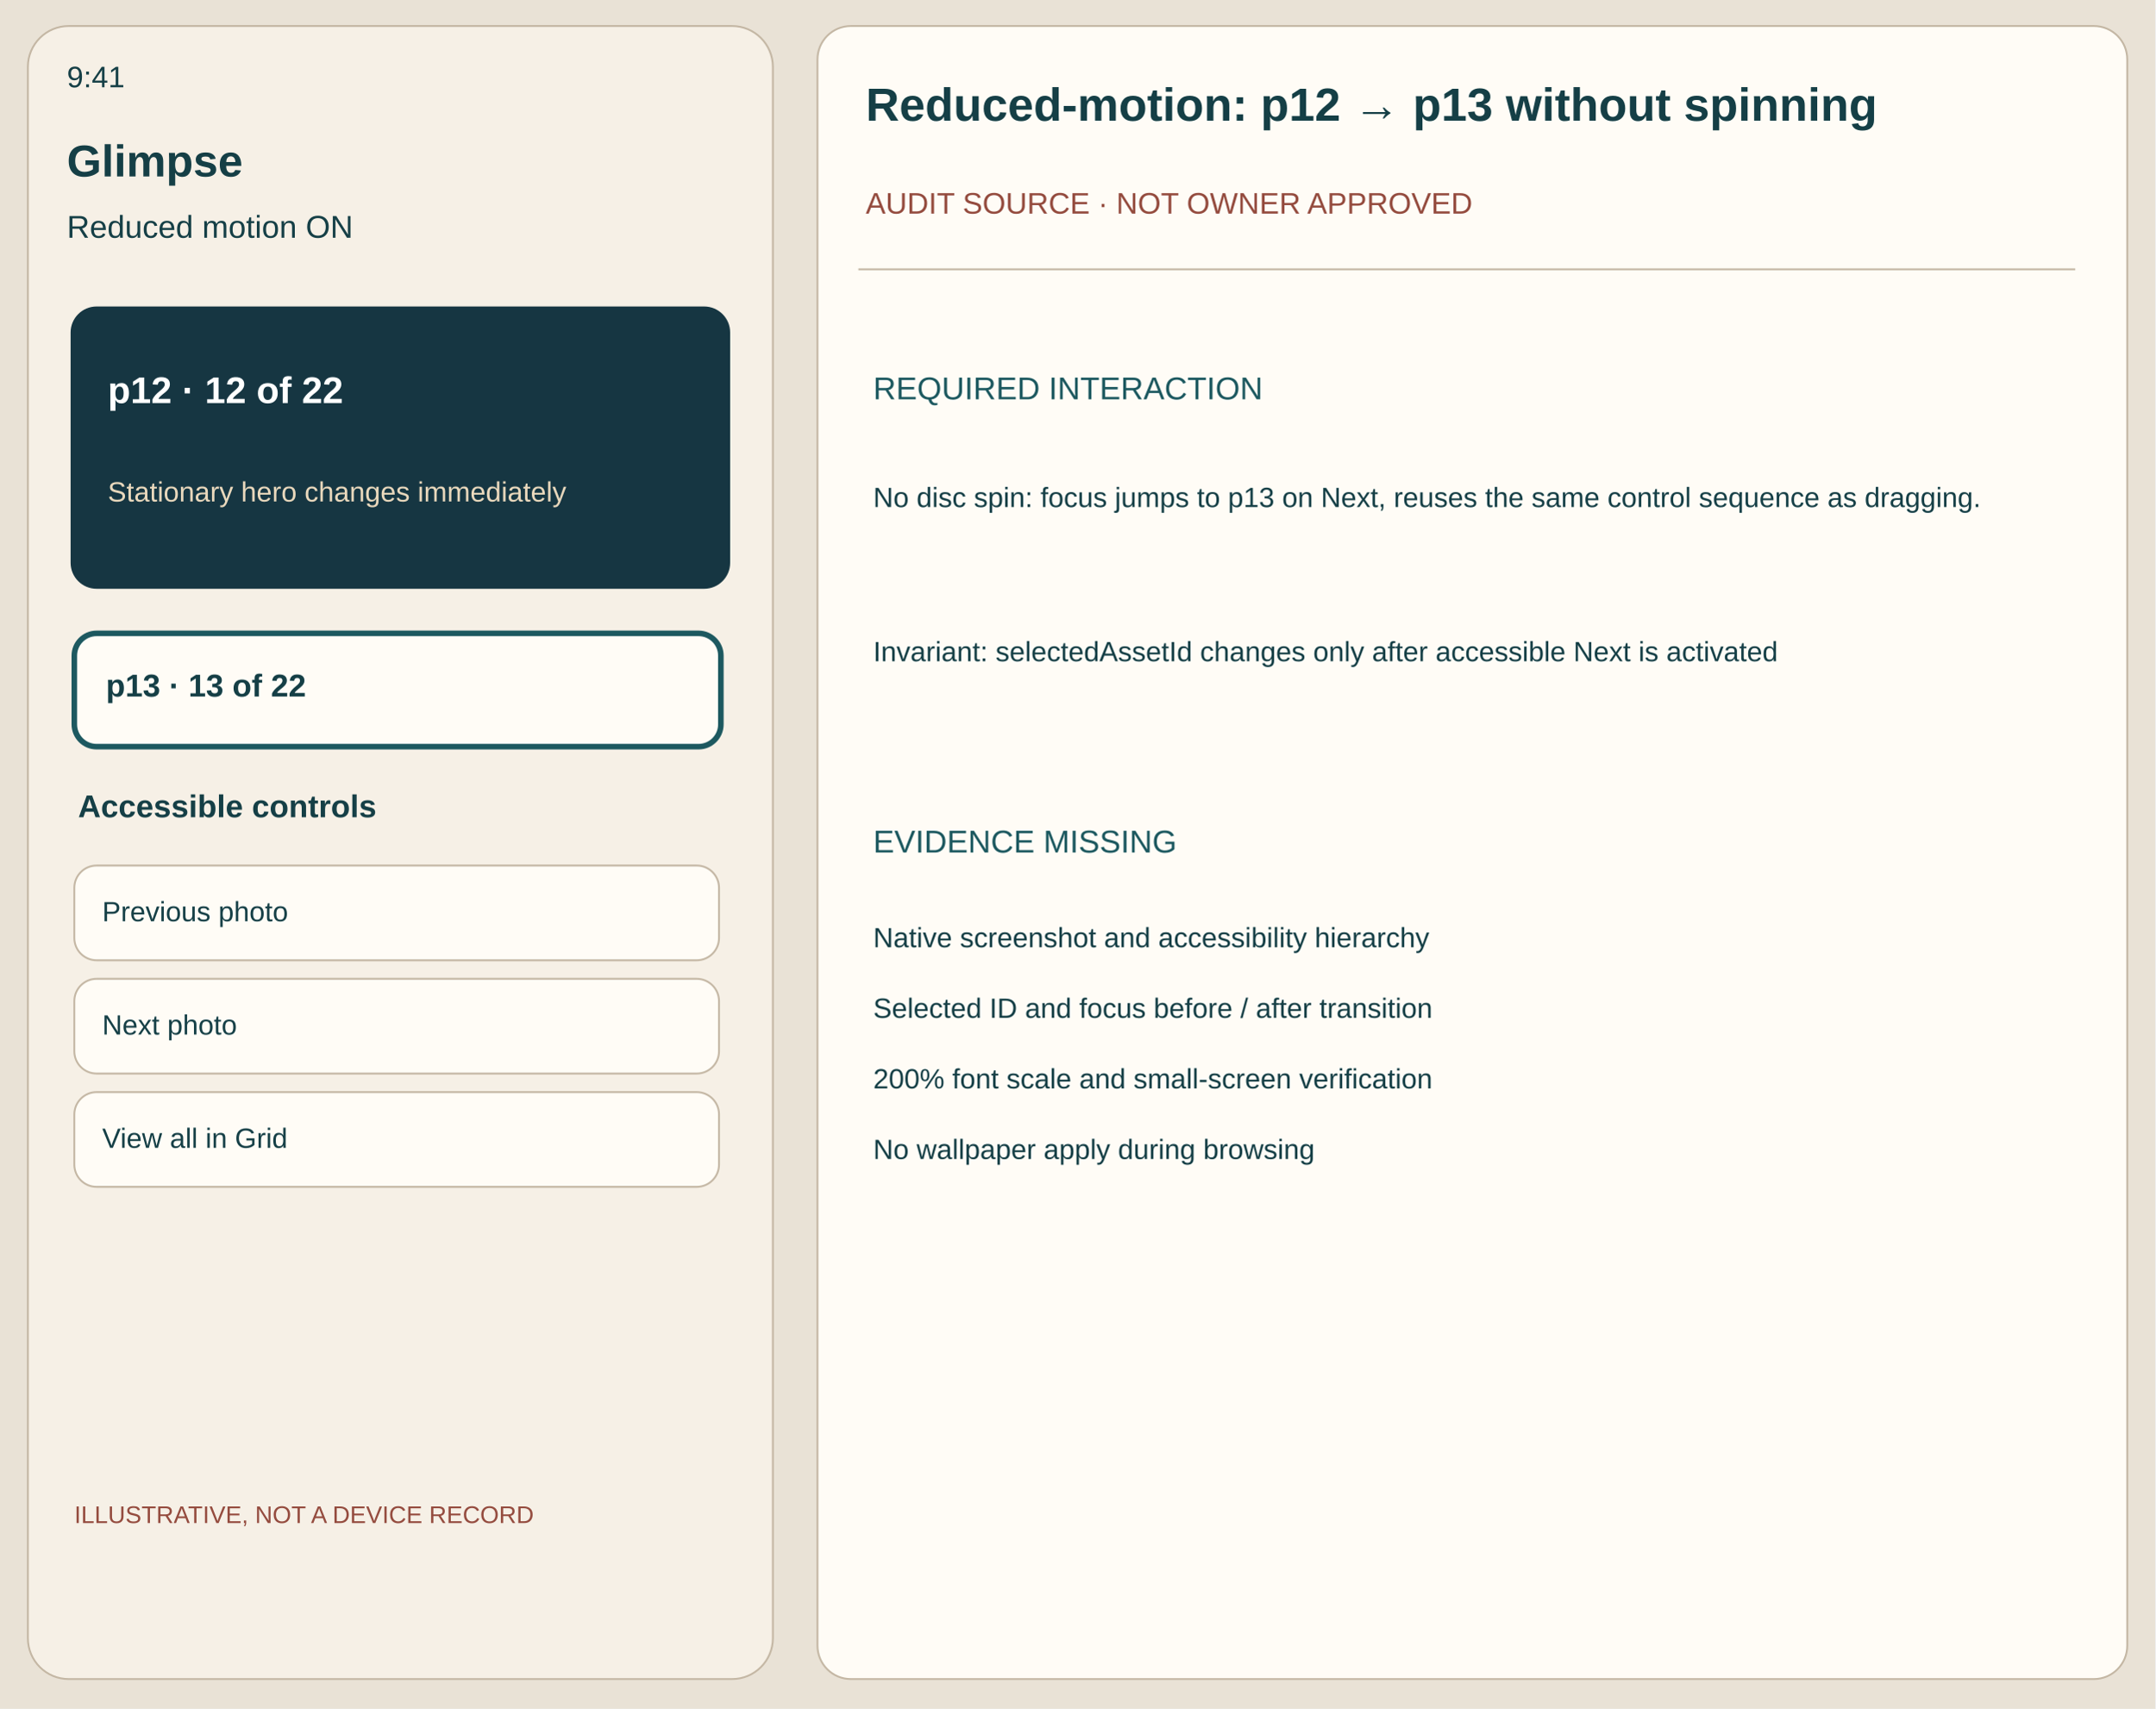
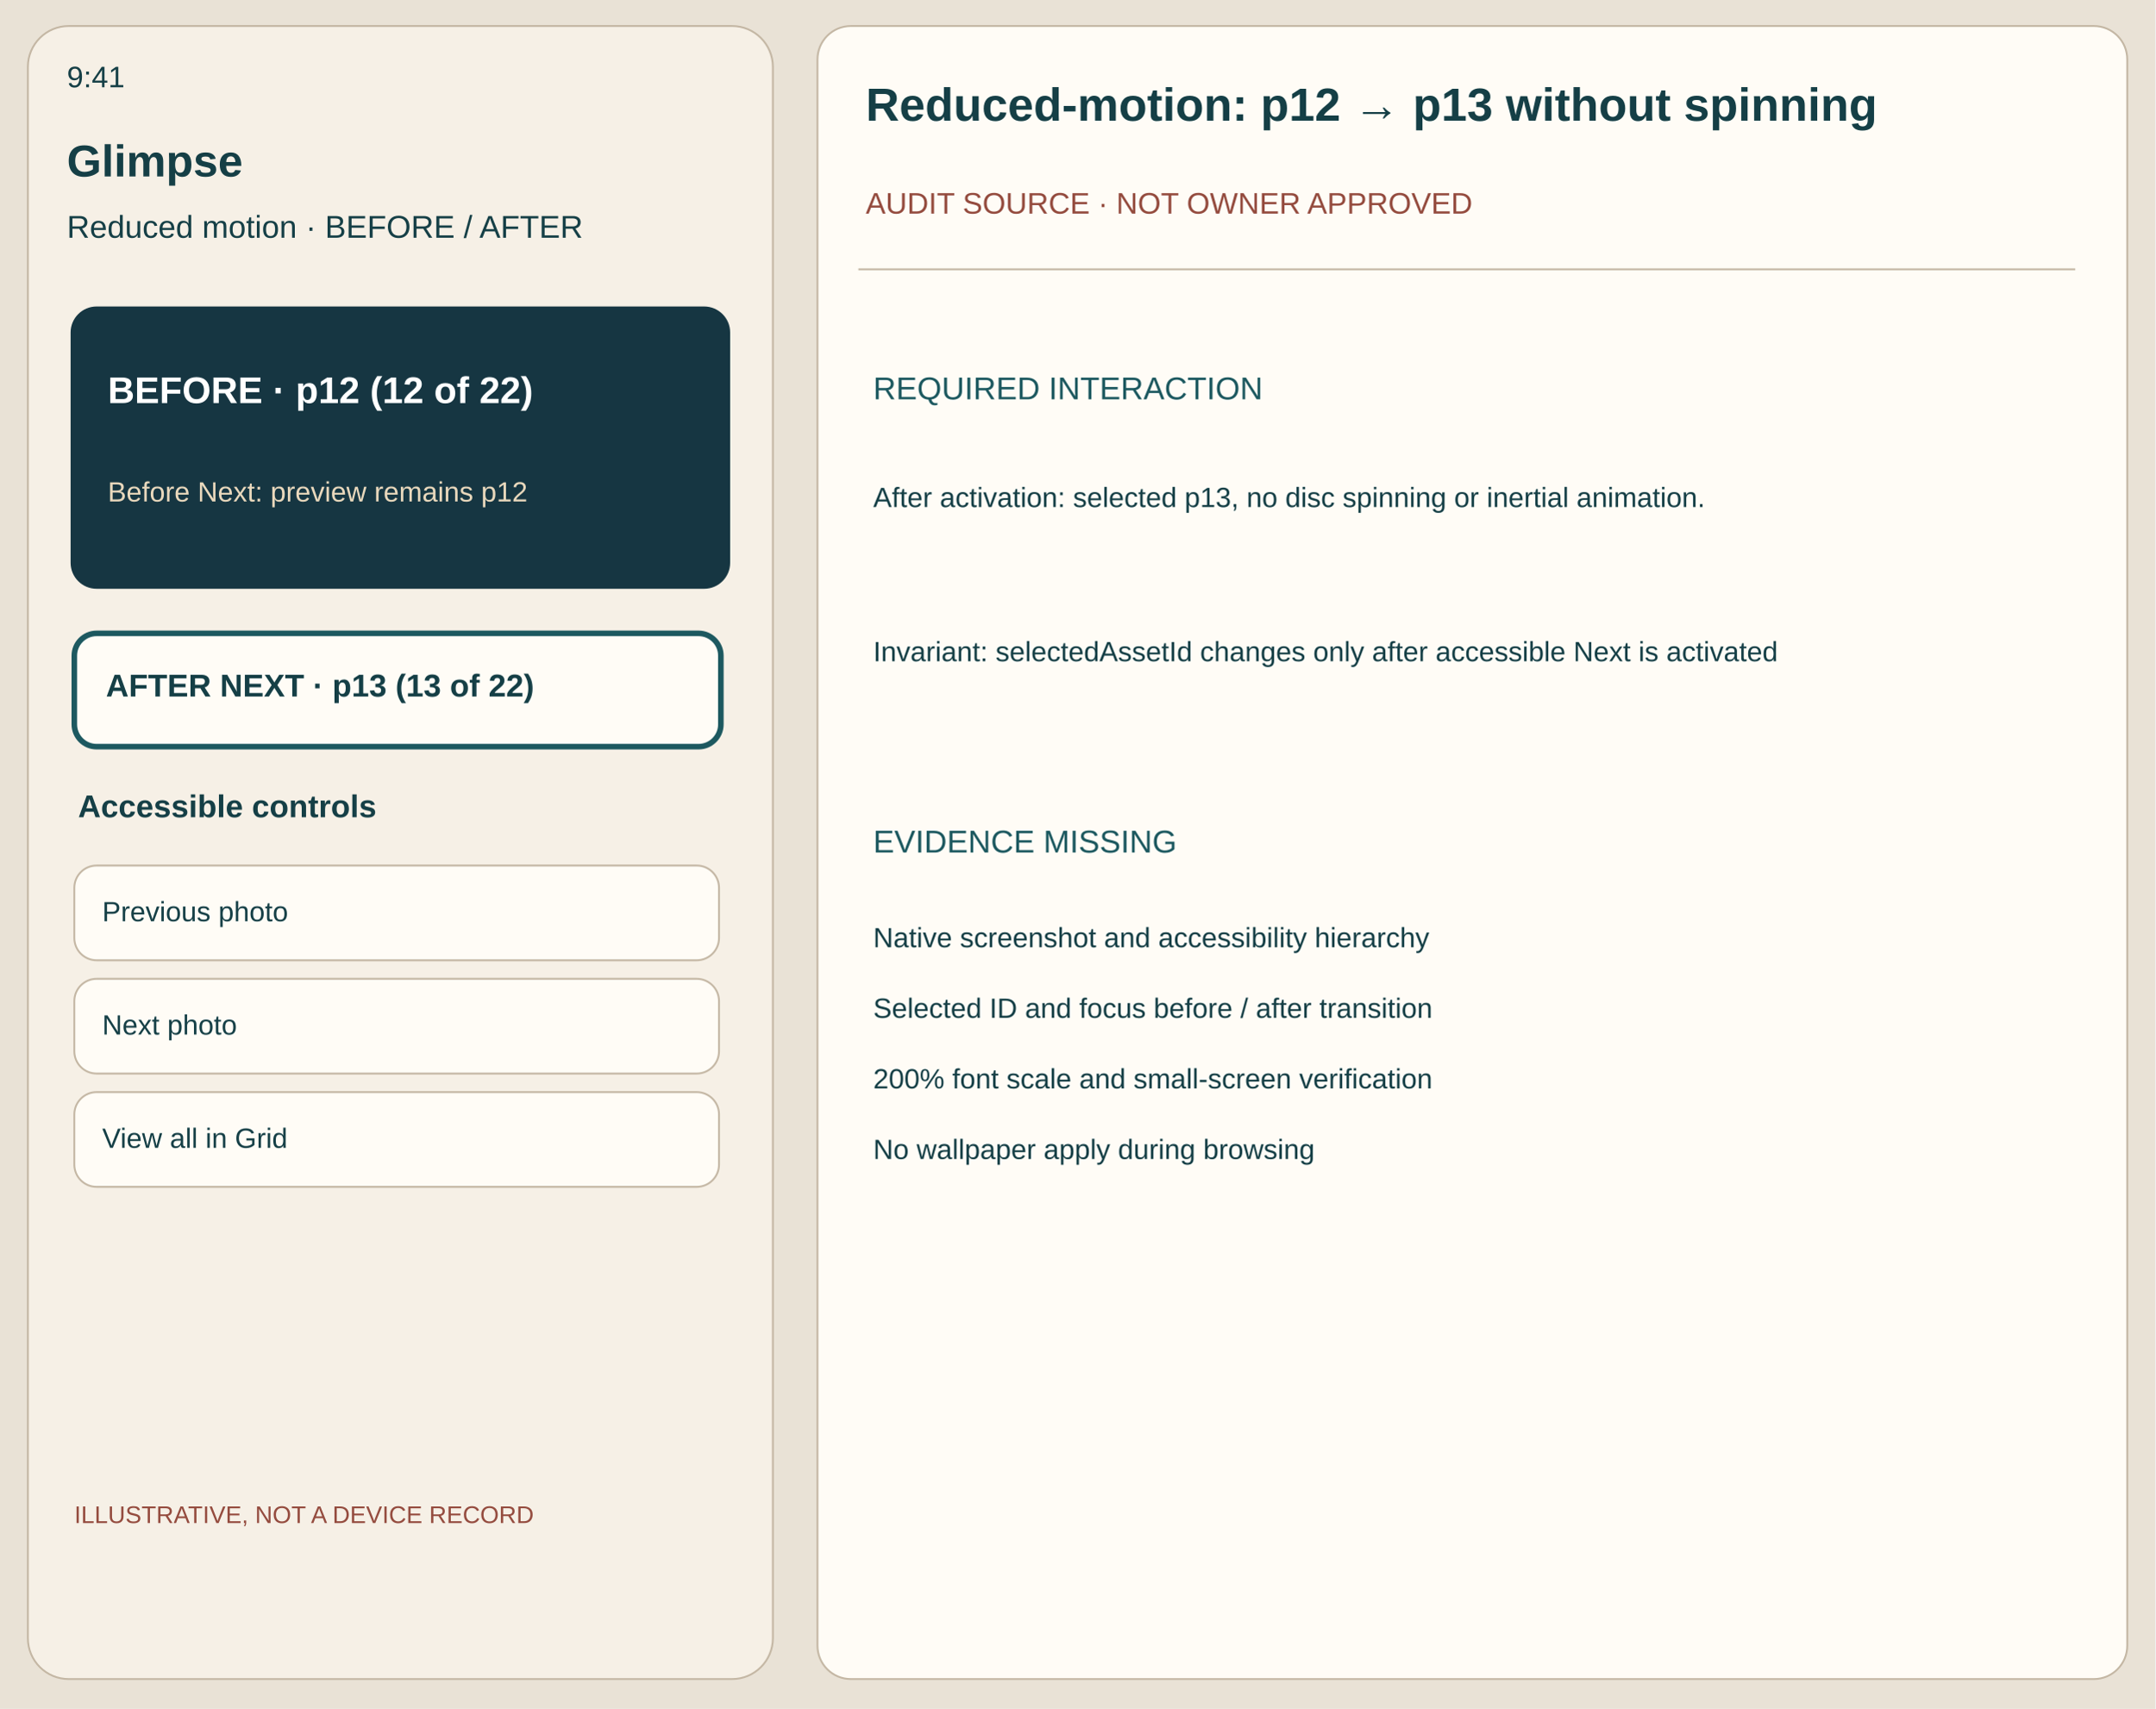
<svg xmlns="http://www.w3.org/2000/svg" width="1160" height="920" viewBox="0 0 1160 920">
  <rect width="1160" height="920" fill="#E9E2D6" />
  <rect x="15" y="14" width="401" height="890" rx="22" fill="#F6F0E6" stroke="#C4B7A4" />
  <text x="36" y="47" font-family="Arial,sans-serif" font-size="16" fill="#153F46">9:41</text>
  <text x="36" y="95" font-family="Arial,sans-serif" font-weight="700" font-size="24" fill="#153F46">Glimpse</text>
-   <text x="36" y="128" font-family="Arial,sans-serif" font-size="17" fill="#153F46">Reduced motion ON</text>
+   <text x="36" y="128" font-family="Arial,sans-serif" font-size="17" fill="#153F46">Reduced motion · BEFORE / AFTER</text>
  <rect x="38" y="165" width="355" height="152" rx="14" fill="#163642" />
-   <text x="58" y="217" font-family="Arial,sans-serif" font-size="20" font-weight="700" fill="#FFF">p12 · 12 of 22</text>
-   <text x="58" y="270" font-family="Arial,sans-serif" font-size="15" fill="#EAD9BD">Stationary hero changes immediately</text>
+   <text x="58" y="217" font-family="Arial,sans-serif" font-size="20" font-weight="700" fill="#FFF">BEFORE · p12 (12 of 22)</text>
+   <text x="58" y="270" font-family="Arial,sans-serif" font-size="15" fill="#EAD9BD">Before Next: preview remains p12</text>
  <rect x="40" y="341" width="348" height="61" rx="12" fill="#FFFCF6" stroke="#1D5960" stroke-width="3" />
-   <text x="57" y="375" font-family="Arial,sans-serif" font-size="17" font-weight="700" fill="#153F46">p13 · 13 of 22</text>
+   <text x="57" y="375" font-family="Arial,sans-serif" font-size="17" font-weight="700" fill="#153F46">AFTER NEXT · p13 (13 of 22)</text>
  <text x="42" y="440" font-family="Arial,sans-serif" font-size="17" font-weight="700" fill="#153F46">Accessible controls</text>
  <rect x="40" y="466" width="347" height="51" rx="12" fill="#FFFCF6" stroke="#C4B7A4" />
  <text x="55" y="496" font-family="Arial,sans-serif" font-size="15" fill="#153F46">Previous photo</text>
  <rect x="40" y="527" width="347" height="51" rx="12" fill="#FFFCF6" stroke="#C4B7A4" />
  <text x="55" y="557" font-family="Arial,sans-serif" font-size="15" fill="#153F46">Next photo</text>
  <rect x="40" y="588" width="347" height="51" rx="12" fill="#FFFCF6" stroke="#C4B7A4" />
  <text x="55" y="618" font-family="Arial,sans-serif" font-size="15" fill="#153F46">View all in Grid</text>
  <text x="40" y="820" font-family="Arial,sans-serif" font-size="13" fill="#944B3E">ILLUSTRATIVE, NOT A DEVICE RECORD</text>
  <rect x="440" y="14" width="705" height="890" rx="18" fill="#FFFCF6" stroke="#C4B7A4" />
  <text x="466" y="65" font-family="Arial,sans-serif" font-size="25" font-weight="700" fill="#153F46">Reduced-motion: p12 → p13 without spinning</text>
  <text x="466" y="115" font-family="Arial,sans-serif" font-size="16" fill="#944B3E">AUDIT SOURCE · NOT OWNER APPROVED</text>
  <path d="M462 145 H1117" stroke="#C4B7A4" />
  <text x="470" y="215" font-family="Arial,sans-serif" font-size="17" fill="#1D5960">REQUIRED INTERACTION</text>
-   <text x="470" y="273" font-family="Arial,sans-serif" font-size="15" fill="#153F46">No disc spin: focus jumps to p13 on Next, reuses the same control sequence as dragging.</text>
+   <text x="470" y="273" font-family="Arial,sans-serif" font-size="15" fill="#153F46">After activation: selected p13, no disc spinning or inertial animation.</text>
  <text x="470" y="356" font-family="Arial,sans-serif" font-size="15" fill="#153F46">Invariant: selectedAssetId changes only after accessible Next is activated</text>
  <text x="470" y="459" font-family="Arial,sans-serif" font-size="17" fill="#1D5960">EVIDENCE MISSING</text>
  <text x="470" y="510" font-family="Arial,sans-serif" font-size="15" fill="#153F46">Native screenshot and accessibility hierarchy</text>
  <text x="470" y="548" font-family="Arial,sans-serif" font-size="15" fill="#153F46">Selected ID and focus before / after transition</text>
  <text x="470" y="586" font-family="Arial,sans-serif" font-size="15" fill="#153F46">200% font scale and small-screen verification</text>
  <text x="470" y="624" font-family="Arial,sans-serif" font-size="15" fill="#153F46">No wallpaper apply during browsing</text>
</svg>
